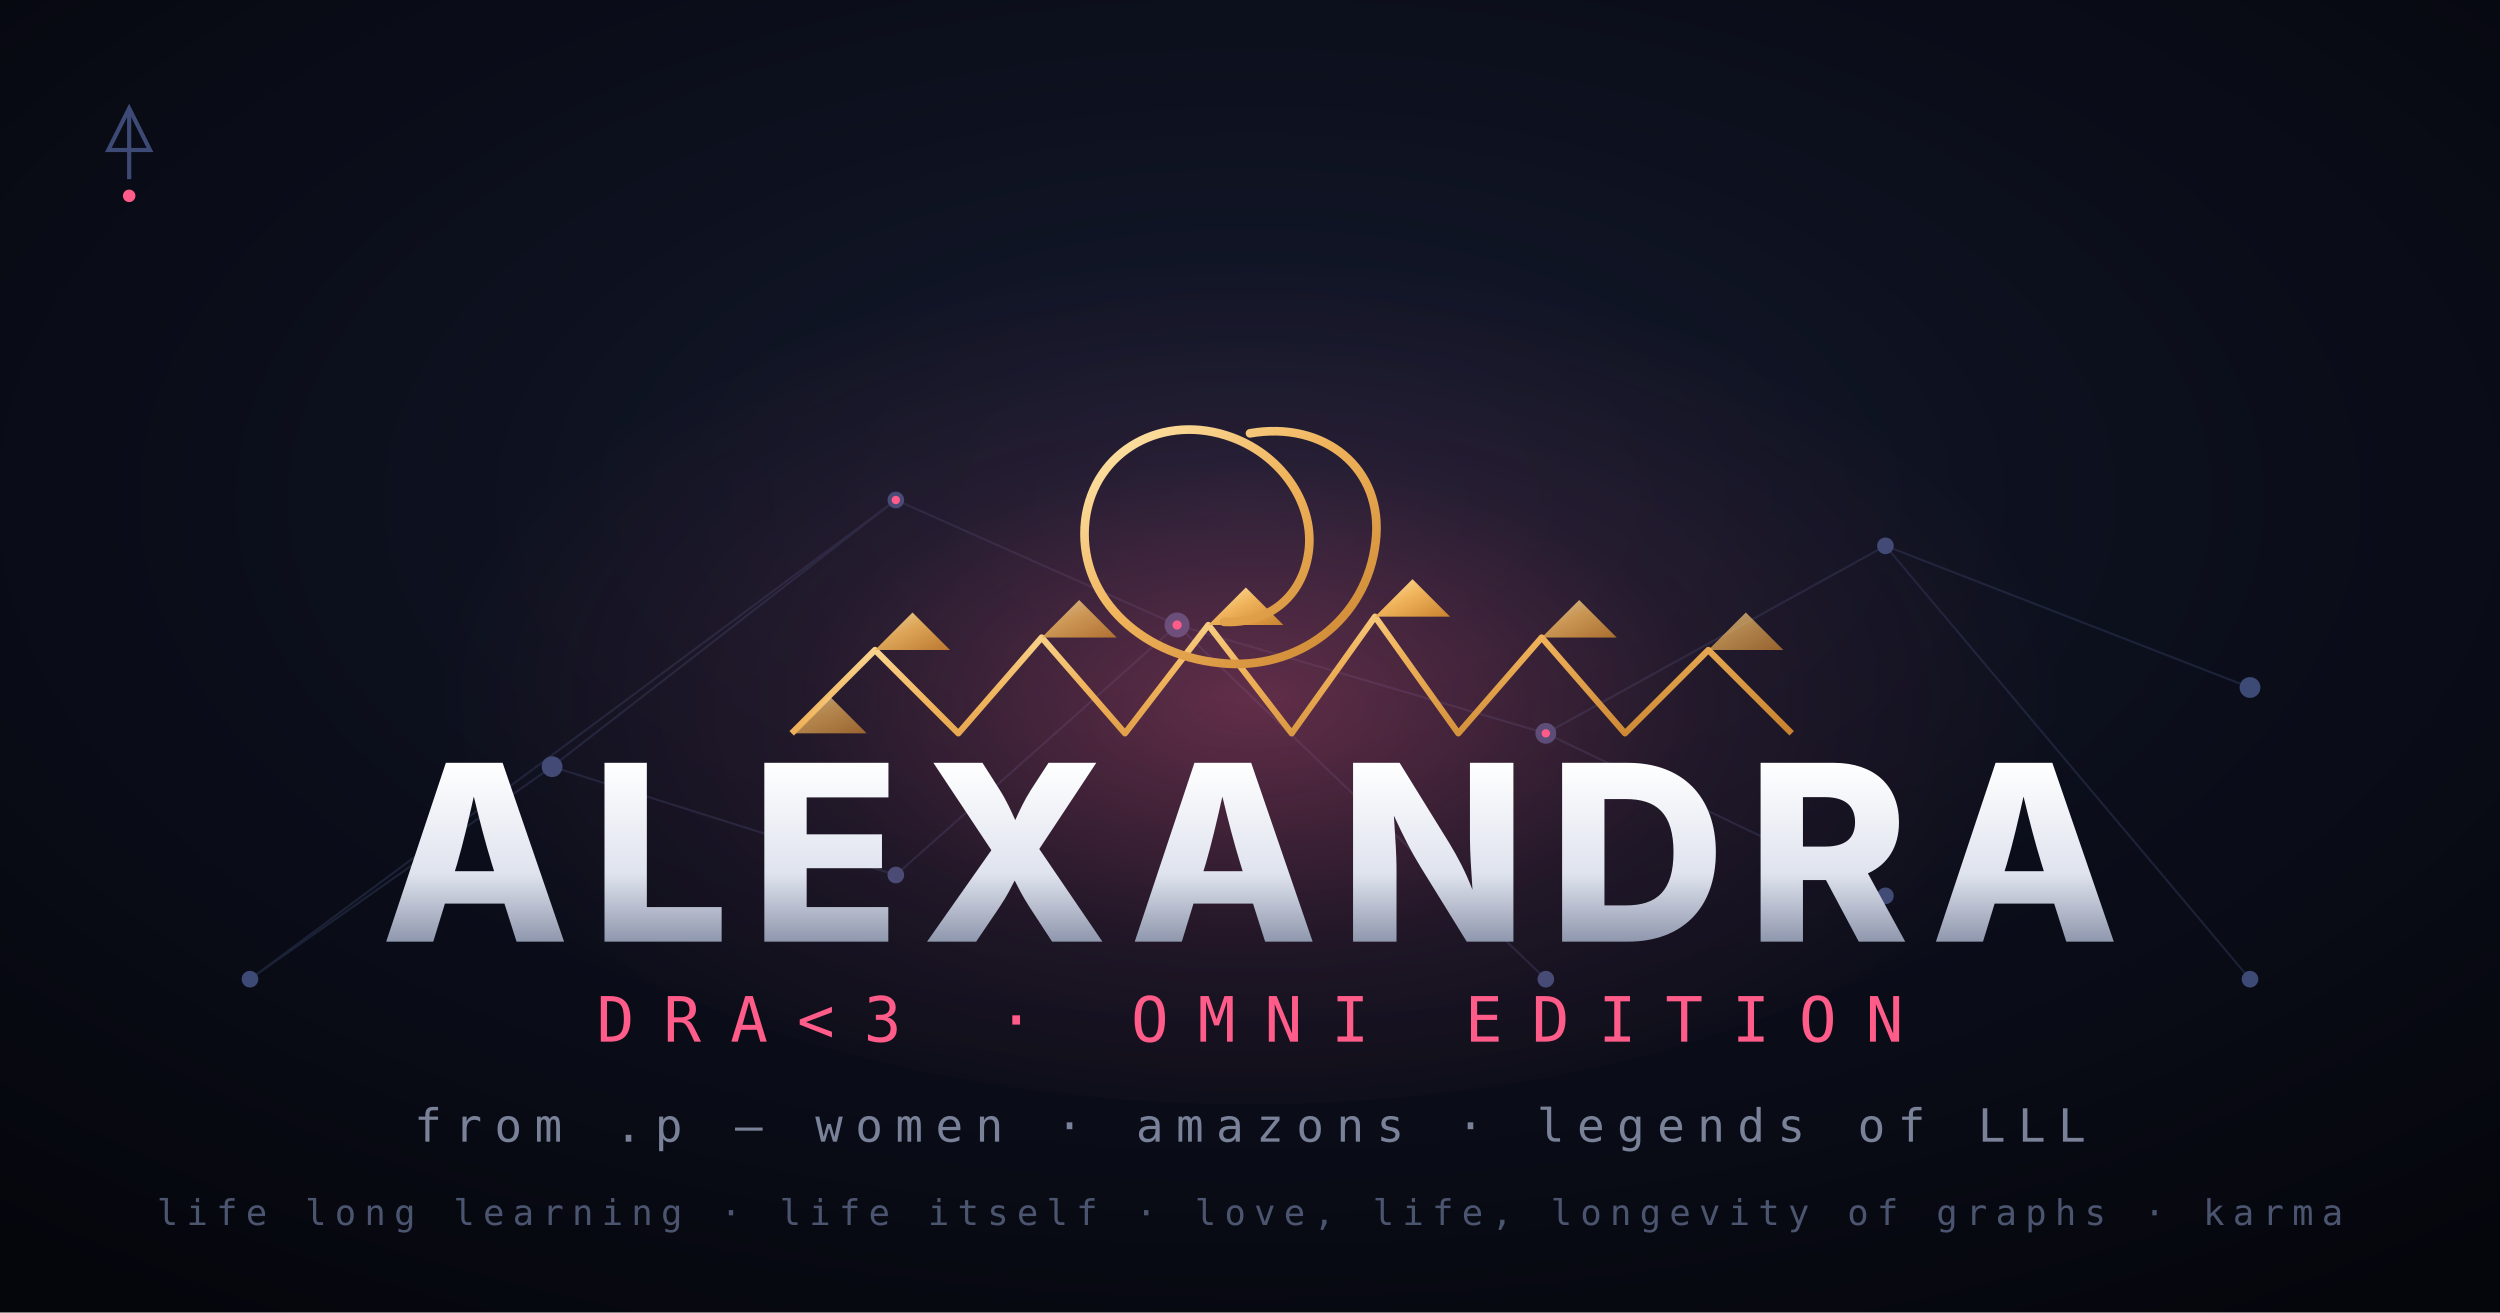
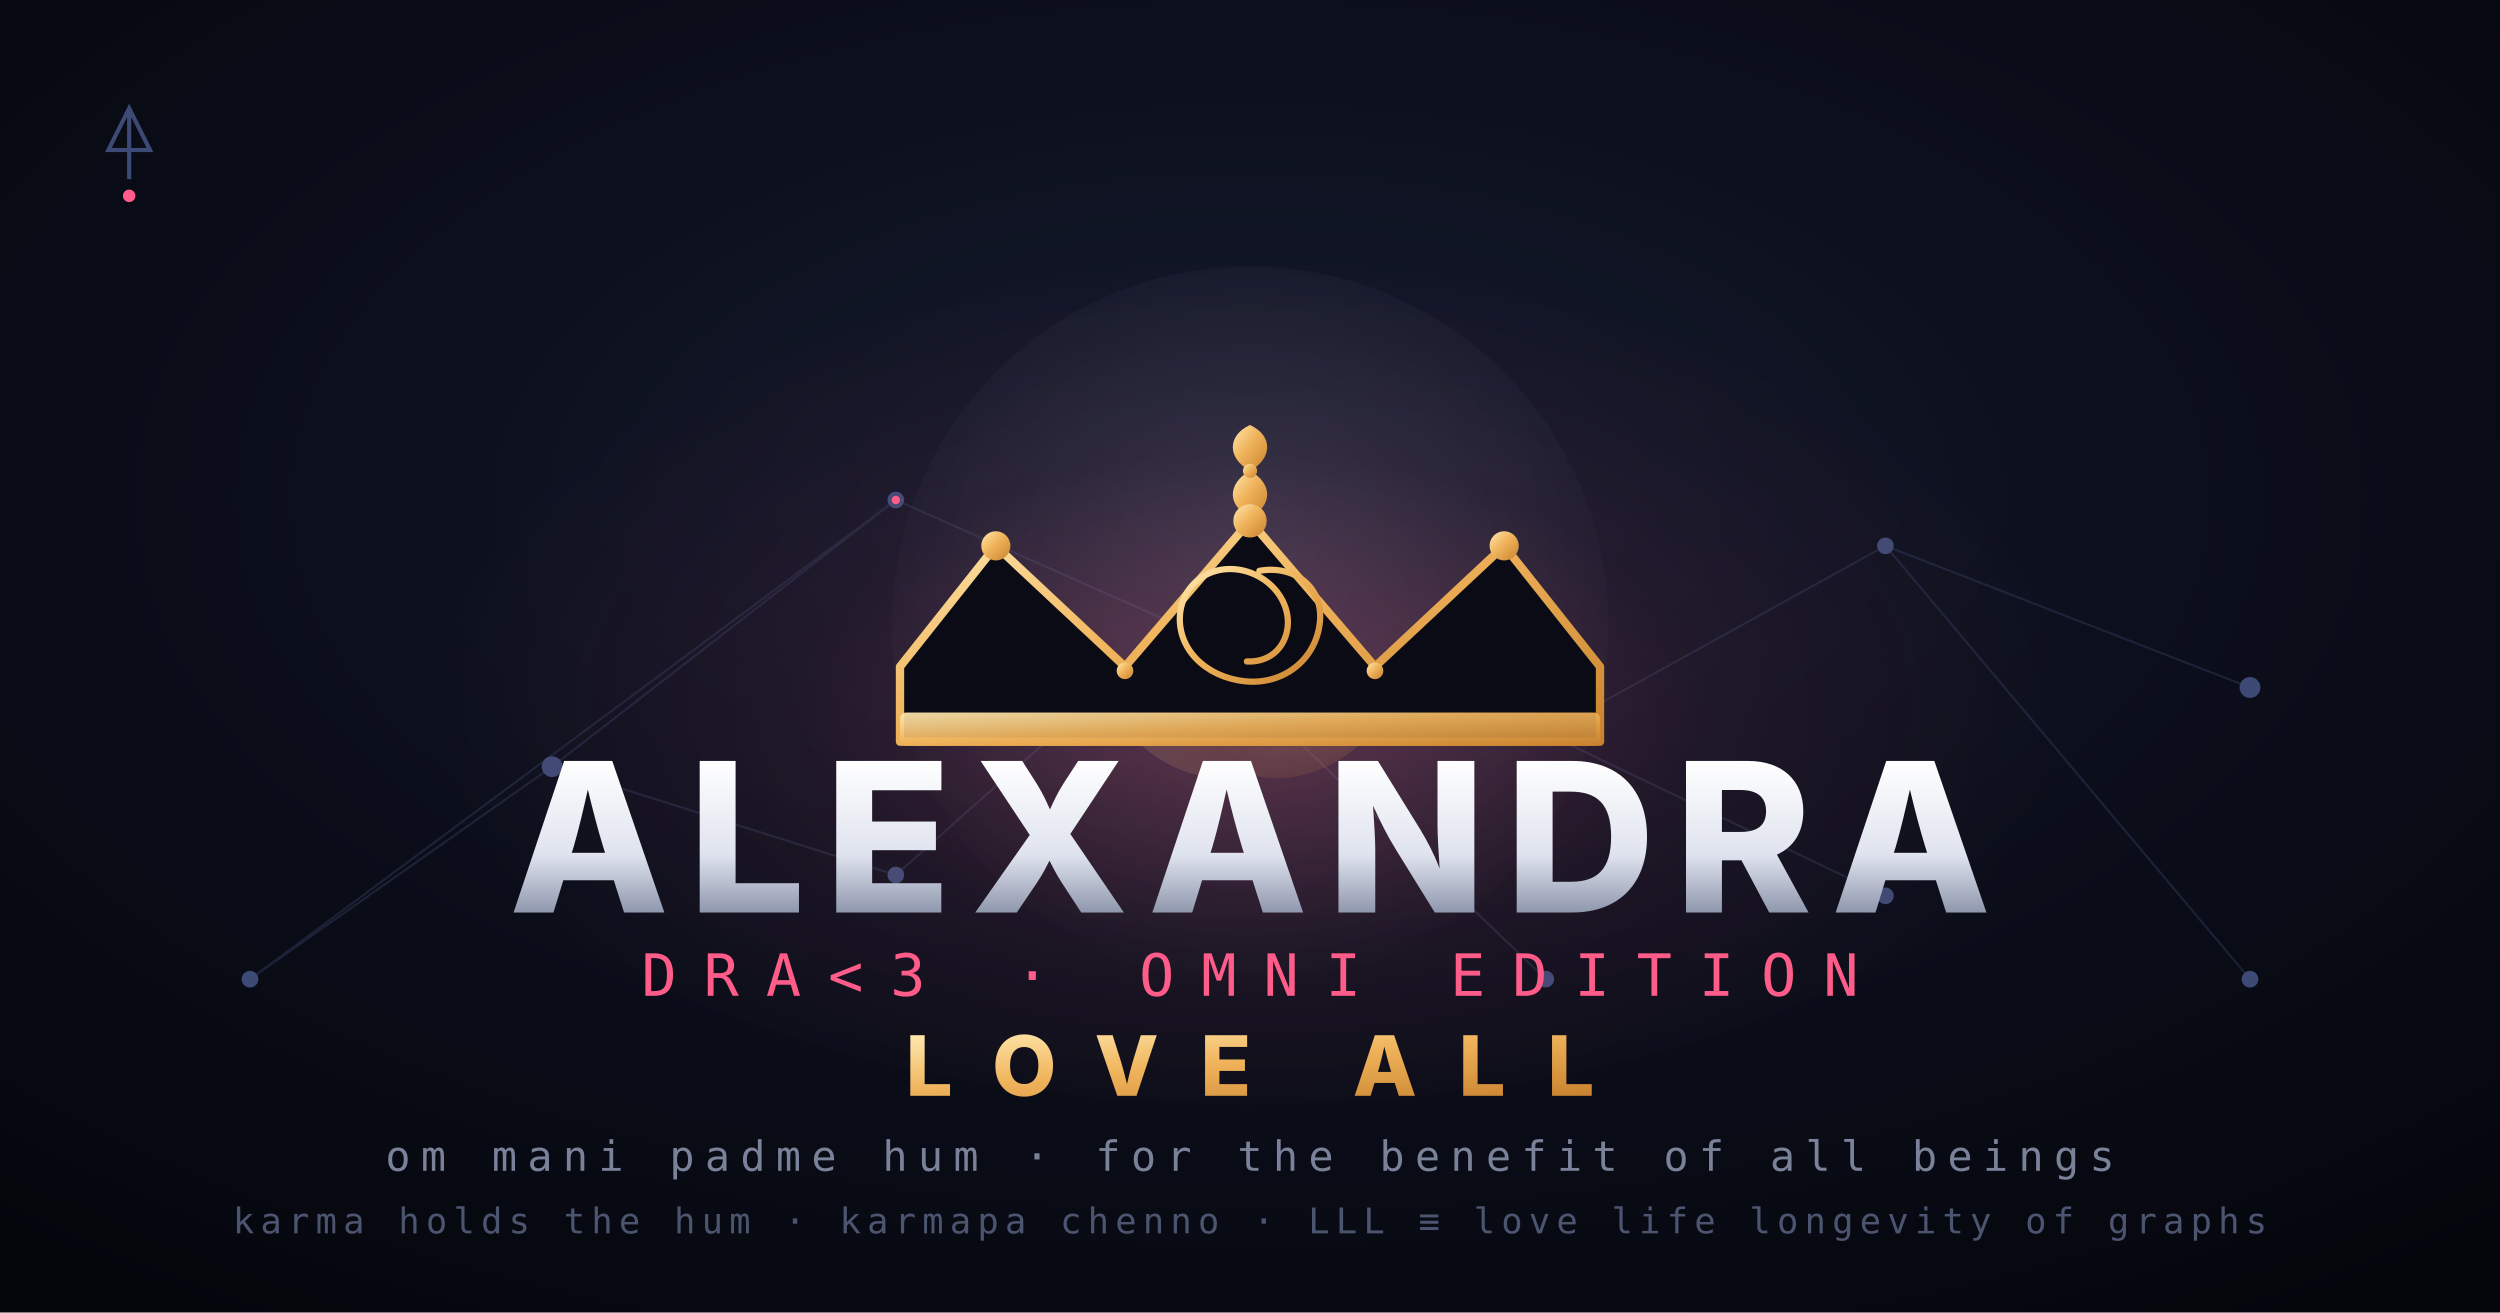
- <svg xmlns="http://www.w3.org/2000/svg" viewBox="0 0 1200 630" role="img" aria-label="ALEXANDRA — DRA, from .p">
+ <svg xmlns="http://www.w3.org/2000/svg" viewBox="0 0 1200 630" role="img" aria-label="ALEXANDRA — DRA, from .p — love all · karmapa chenno">
  <defs>
    <radialGradient id="cosmos" cx="50%" cy="38%" r="75%">
      <stop offset="0%" stop-color="#141a2e" />
      <stop offset="55%" stop-color="#0b0e1a" />
      <stop offset="100%" stop-color="#05060c" />
    </radialGradient>
    <radialGradient id="aura" cx="50%" cy="58%" r="46%">
-       <stop offset="0%" stop-color="#ff5c8a" stop-opacity=".34" />
-       <stop offset="55%" stop-color="#ff5c8a" stop-opacity=".08" />
+       <stop offset="0%" stop-color="#ff5c8a" stop-opacity=".30" />
+       <stop offset="55%" stop-color="#ff5c8a" stop-opacity=".07" />
      <stop offset="100%" stop-color="#ff5c8a" stop-opacity="0" />
+     </radialGradient>
+     <radialGradient id="moon" cx="50%" cy="42%" r="60%">
+       <stop offset="0%" stop-color="#eef2ff" stop-opacity=".10" />
+       <stop offset="100%" stop-color="#eef2ff" stop-opacity="0" />
    </radialGradient>
    <linearGradient id="gold" x1="0%" y1="0%" x2="100%" y2="100%">
      <stop offset="0%" stop-color="#ffe9b0" />
      <stop offset="45%" stop-color="#f0b45c" />
      <stop offset="100%" stop-color="#c9822e" />
    </linearGradient>
    <linearGradient id="word" x1="0%" y1="0%" x2="0%" y2="100%">
      <stop offset="0%" stop-color="#ffffff" />
      <stop offset="62%" stop-color="#dfe3ee" />
      <stop offset="100%" stop-color="#8f97ad" />
    </linearGradient>
  </defs>
  <rect width="1200" height="630" fill="url(#cosmos)" />
  <g stroke="#2a3350" stroke-width="1" opacity=".55">
    <line x1="120" y1="470" x2="265" y2="368" />
    <line x1="265" y1="368" x2="430" y2="420" />
    <line x1="430" y1="420" x2="565" y2="300" />
    <line x1="565" y1="300" x2="742" y2="352" />
    <line x1="742" y1="352" x2="905" y2="262" />
    <line x1="905" y1="262" x2="1080" y2="330" />
    <line x1="265" y1="368" x2="430" y2="240" />
    <line x1="430" y1="240" x2="565" y2="300" />
    <line x1="742" y1="352" x2="905" y2="430" />
    <line x1="565" y1="300" x2="742" y2="470" />
    <line x1="120" y1="470" x2="430" y2="240" />
    <line x1="905" y1="262" x2="1080" y2="470" />
  </g>
  <g fill="#3d4a75">
    <circle cx="120" cy="470" r="4" />
    <circle cx="265" cy="368" r="5" />
    <circle cx="430" cy="420" r="4" />
    <circle cx="565" cy="300" r="6" />
    <circle cx="742" cy="352" r="5" />
    <circle cx="905" cy="262" r="4" />
    <circle cx="1080" cy="330" r="5" />
    <circle cx="430" cy="240" r="4" />
    <circle cx="905" cy="430" r="4" />
    <circle cx="742" cy="470" r="4" />
    <circle cx="1080" cy="470" r="4" />
  </g>
  <g fill="#ff5c8a">
    <circle cx="565" cy="300" r="2.2" />
    <circle cx="742" cy="352" r="2" />
    <circle cx="430" cy="240" r="2" />
  </g>
  <ellipse cx="600" cy="300" rx="430" ry="230" fill="url(#aura)" />
-   <g fill="none" stroke="url(#gold)" stroke-width="3" stroke-linejoin="round">
-     <path d="M 380 352 L 420 312 L 460 352 L 500 306 L 540 352 L 580 300 L 620 352 L 660 296 L 700 352 L 740 306 L 780 352 L 820 312 L 860 352" />
+   <circle cx="600" cy="300" r="172" fill="url(#moon)" />
+   <g transform="translate(600 372) scale(1.5)" fill="url(#gold)" opacity=".13">
+     <g transform="rotate(0)">
+       <path d="M 0 0 C -11 -16 -9 -36 0 -50 C 9 -36 11 -16 0 0 Z" />
+     </g>
+     <g transform="rotate(-34)">
+       <path d="M 0 0 C -11 -16 -9 -36 0 -50 C 9 -36 11 -16 0 0 Z" />
+     </g>
+     <g transform="rotate(34)">
+       <path d="M 0 0 C -11 -16 -9 -36 0 -50 C 9 -36 11 -16 0 0 Z" />
+     </g>
+     <g transform="rotate(-68)">
+       <path d="M 0 0 C -10 -14 -8 -32 0 -44 C 8 -32 10 -14 0 0 Z" />
+     </g>
+     <g transform="rotate(68)">
+       <path d="M 0 0 C -10 -14 -8 -32 0 -44 C 8 -32 10 -14 0 0 Z" />
+     </g>
  </g>
+   <g transform="translate(600 226)" fill="none" stroke="url(#gold)" stroke-width="3" stroke-linecap="round" stroke-linejoin="round">
+     <line x1="0" y1="-22" x2="0" y2="22" />
+     <path d="M 0 -22 C -11 -17 -11 -6 0 0 C 11 -6 11 -17 0 -22 Z" fill="url(#gold)" stroke="none" />
+     <path d="M 0 22 C -11 17 -11 6 0 0 C 11 6 11 17 0 22 Z" fill="url(#gold)" stroke="none" />
+     <circle cx="0" cy="0" r="3.4" fill="url(#gold)" stroke="none" />
+   </g>
+   <g stroke="url(#gold)" stroke-width="4" stroke-linejoin="round">
+     <path d="M 432 356 L 432 320 L 478 262 L 540 320 L 600 250 L 660 320 L 722 262 L 768 320 L 768 356 Z" fill="#0a0b14" />
+   </g>
+   <rect x="432" y="342" width="336" height="16" rx="3" fill="url(#gold)" opacity=".92" />
  <g fill="url(#gold)">
-     <path d="M 420 312 l 18 -18 l 18 18 z" opacity=".9" />
-     <path d="M 500 306 l 18 -18 l 18 18 z" opacity=".8" />
-     <path d="M 580 300 l 18 -18 l 18 18 z" opacity="1" />
-     <path d="M 660 296 l 18 -18 l 18 18 z" opacity="1" />
-     <path d="M 740 306 l 18 -18 l 18 18 z" opacity=".8" />
-     <path d="M 380 352 l 18 -18 l 18 18 z" opacity=".7" />
-     <path d="M 820 312 l 18 -18 l 18 18 z" opacity=".7" />
+     <circle cx="478" cy="262" r="7" />
+     <circle cx="600" cy="250" r="8" />
+     <circle cx="722" cy="262" r="7" />
+     <circle cx="540" cy="322" r="4" />
+     <circle cx="660" cy="322" r="4" />
  </g>
-   <g transform="translate(600 208) scale(1.04)" fill="none" stroke="url(#gold)" stroke-width="4" stroke-linecap="round">
+   <g transform="translate(600 300) scale(0.5) translate(9 -52)" fill="none" stroke="url(#gold)" stroke-width="6" stroke-linecap="round">
    <path d="M 0 0 C 34 -6 62 16 58 50 C 54 86 22 110 -14 106 C -52 102 -80 74 -76 40 C -72 8 -40 -10 -8 2 C 16 11 30 34 27 55 C 24 76 8 88 -12 87" />
  </g>
-   <text x="600" y="452" text-anchor="middle" font-family="Helvetica Neue, Inter, system-ui, sans-serif" font-size="118" font-weight="800" letter-spacing="10" fill="url(#word)">ALEXANDRA</text>
-   <text x="600" y="500" text-anchor="middle" font-family="ui-monospace, SF Mono, Menlo, monospace" font-size="30" letter-spacing="14" fill="#ff5c8a">DRA&lt;3 · OMNI EDITION</text>
-   <text x="600" y="548" text-anchor="middle" font-family="ui-monospace, SF Mono, Menlo, monospace" font-size="22" letter-spacing="6" fill="#7a8299">from .p — women · amazons · legends of LLL</text>
-   <text x="600" y="588" text-anchor="middle" font-family="ui-monospace, SF Mono, Menlo, monospace" font-size="17" letter-spacing="4" fill="#4c5570">life long learning · life itself · love, life, longevity of graphs · karma</text>
+   <text x="600" y="438" text-anchor="middle" font-family="Helvetica Neue, Inter, system-ui, sans-serif" font-size="100" font-weight="800" letter-spacing="9" fill="url(#word)">ALEXANDRA</text>
+   <text x="600" y="478" text-anchor="middle" font-family="ui-monospace, SF Mono, Menlo, monospace" font-size="28" letter-spacing="13" fill="#ff5c8a">DRA&lt;3 · OMNI EDITION</text>
+   <text x="600" y="526" text-anchor="middle" font-family="Helvetica Neue, Inter, system-ui, sans-serif" font-size="40" font-weight="800" letter-spacing="20" fill="url(#gold)">LOVE ALL</text>
+   <text x="600" y="562" text-anchor="middle" font-family="ui-monospace, SF Mono, Menlo, monospace" font-size="20" letter-spacing="5" fill="#7a8299">om mani padme hum · for the benefit of all beings</text>
+   <text x="600" y="592" text-anchor="middle" font-family="ui-monospace, SF Mono, Menlo, monospace" font-size="17" letter-spacing="3" fill="#4c5570">karma holds the hum · karmapa chenno · LLL ≡ love life longevity of graphs</text>
  <g transform="translate(52 52)" fill="none" stroke="#3d4a75" stroke-width="2">
    <path d="M 0 20 L 10 0 L 20 20 Z" />
    <path d="M 10 0 L 10 34" />
    <circle cx="10" cy="42" r="3" fill="#ff5c8a" stroke="none" />
  </g>
</svg>
